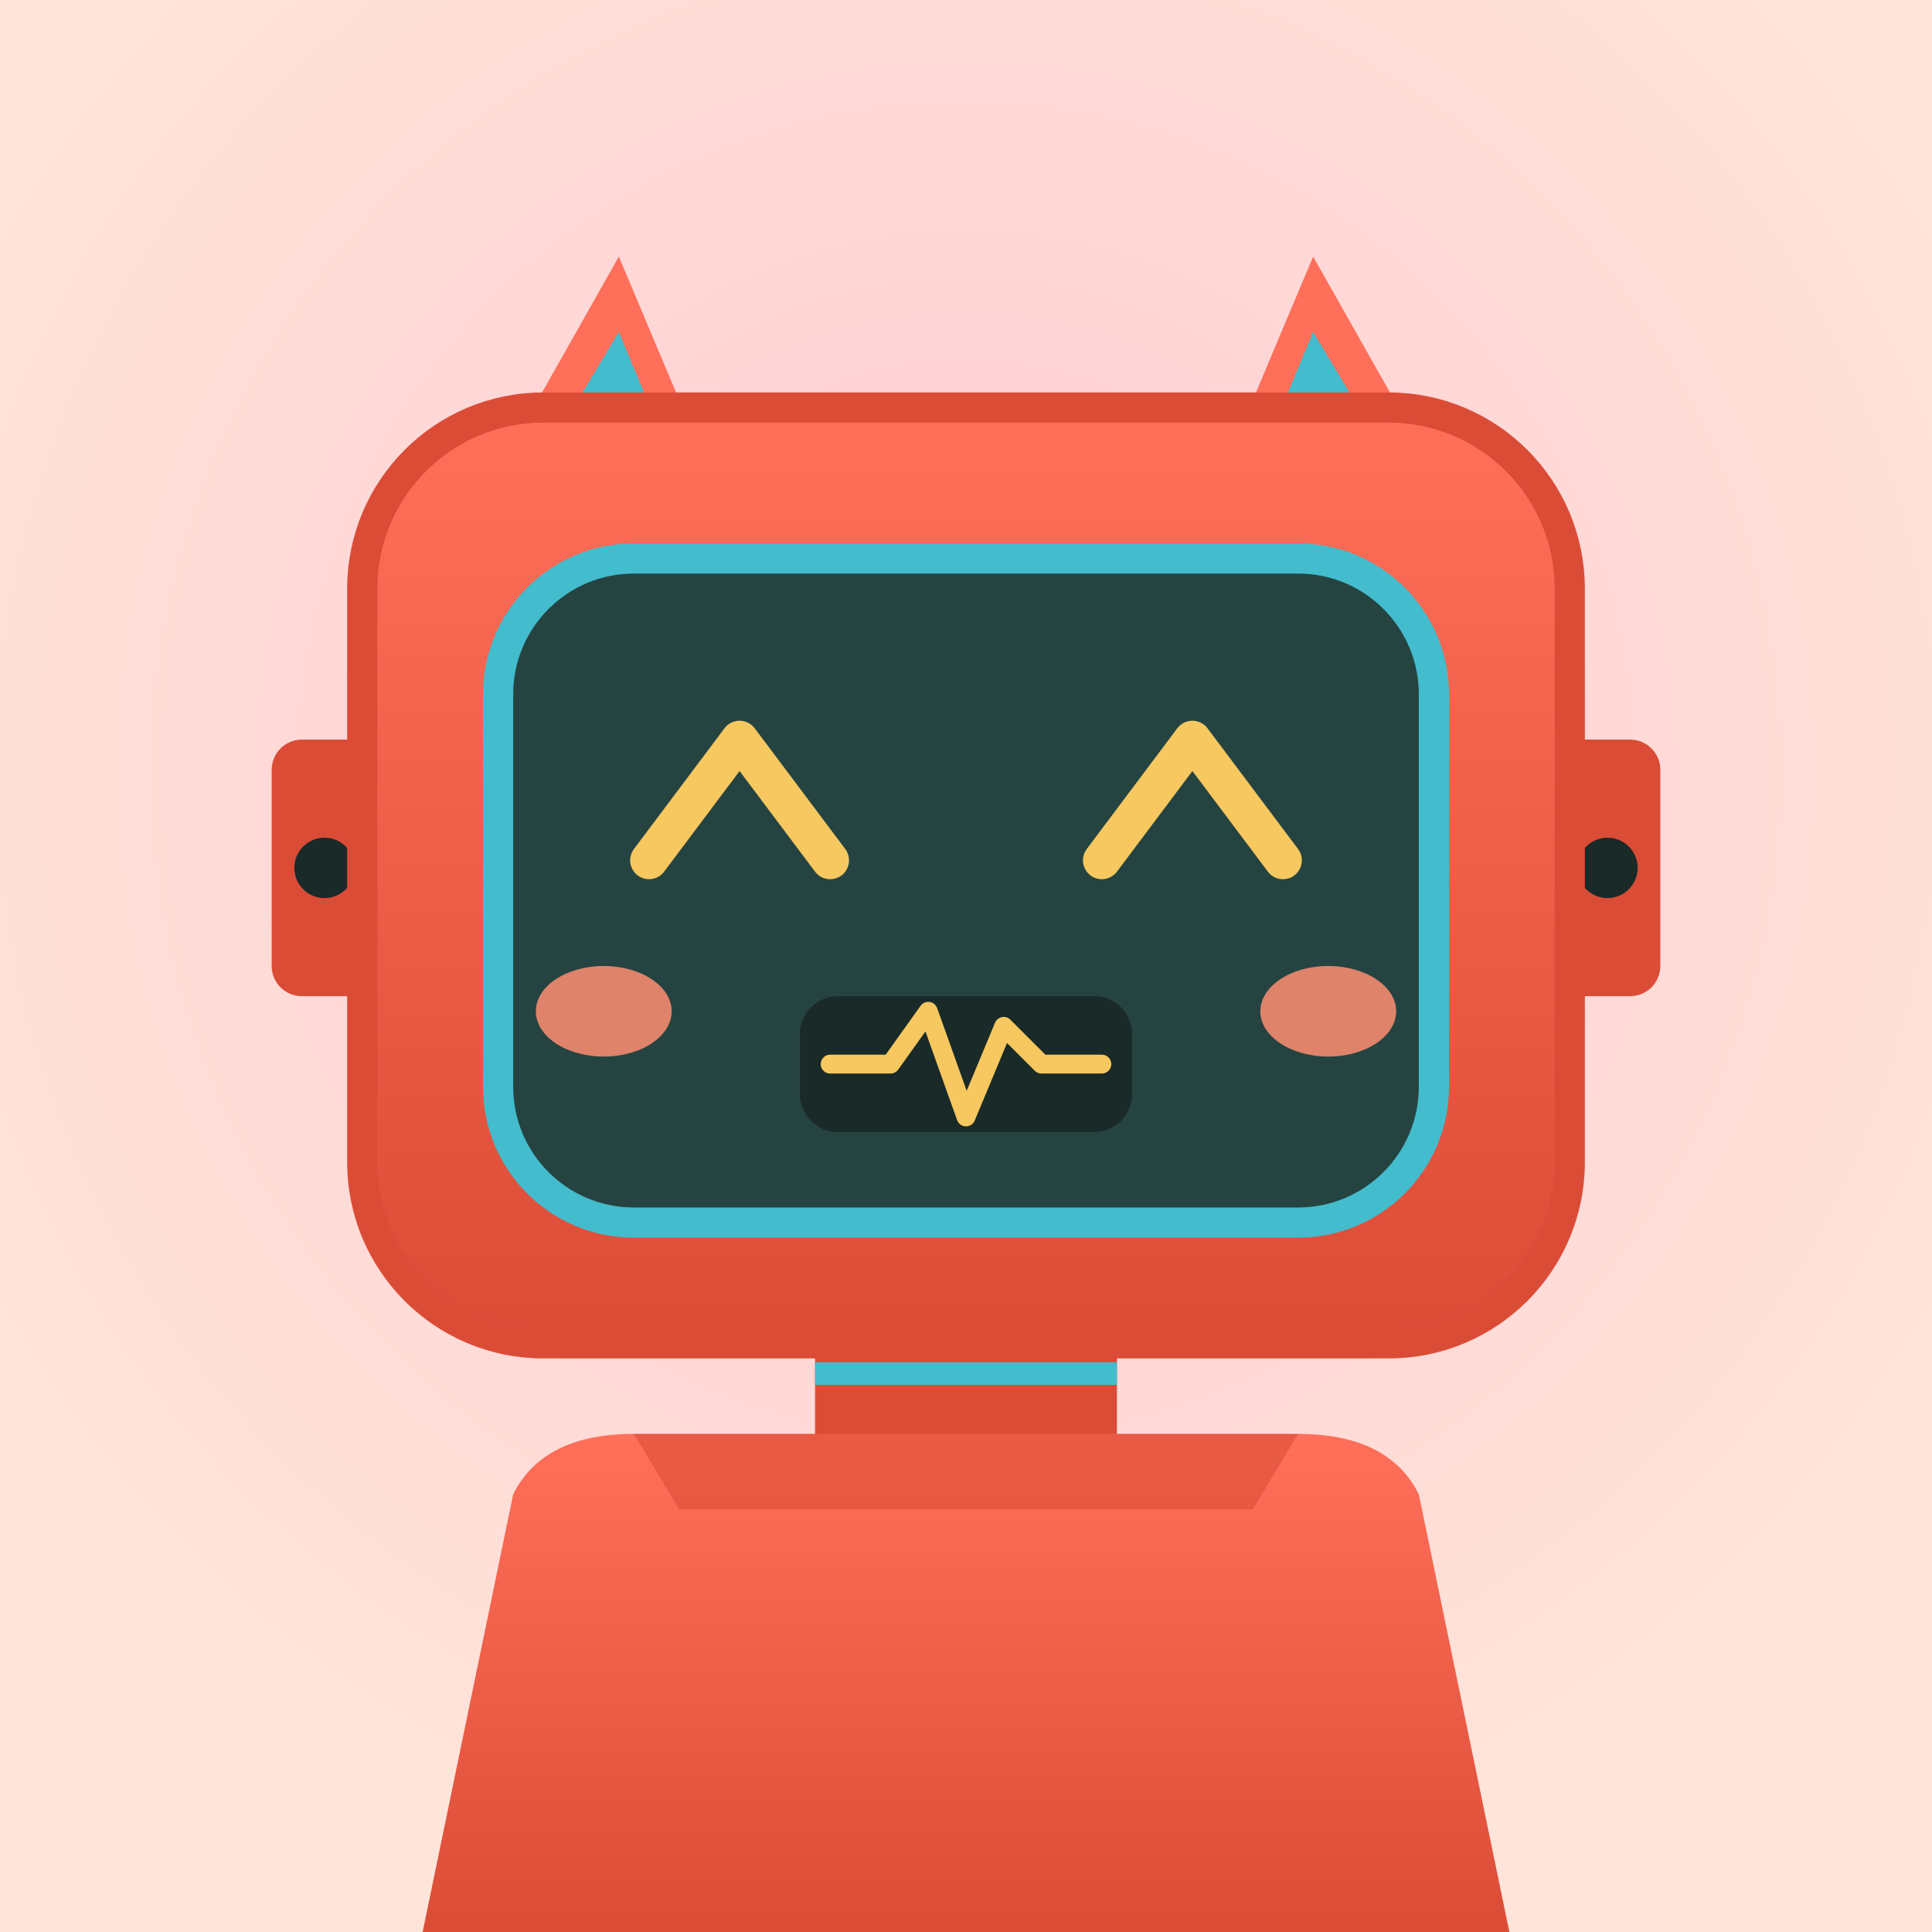
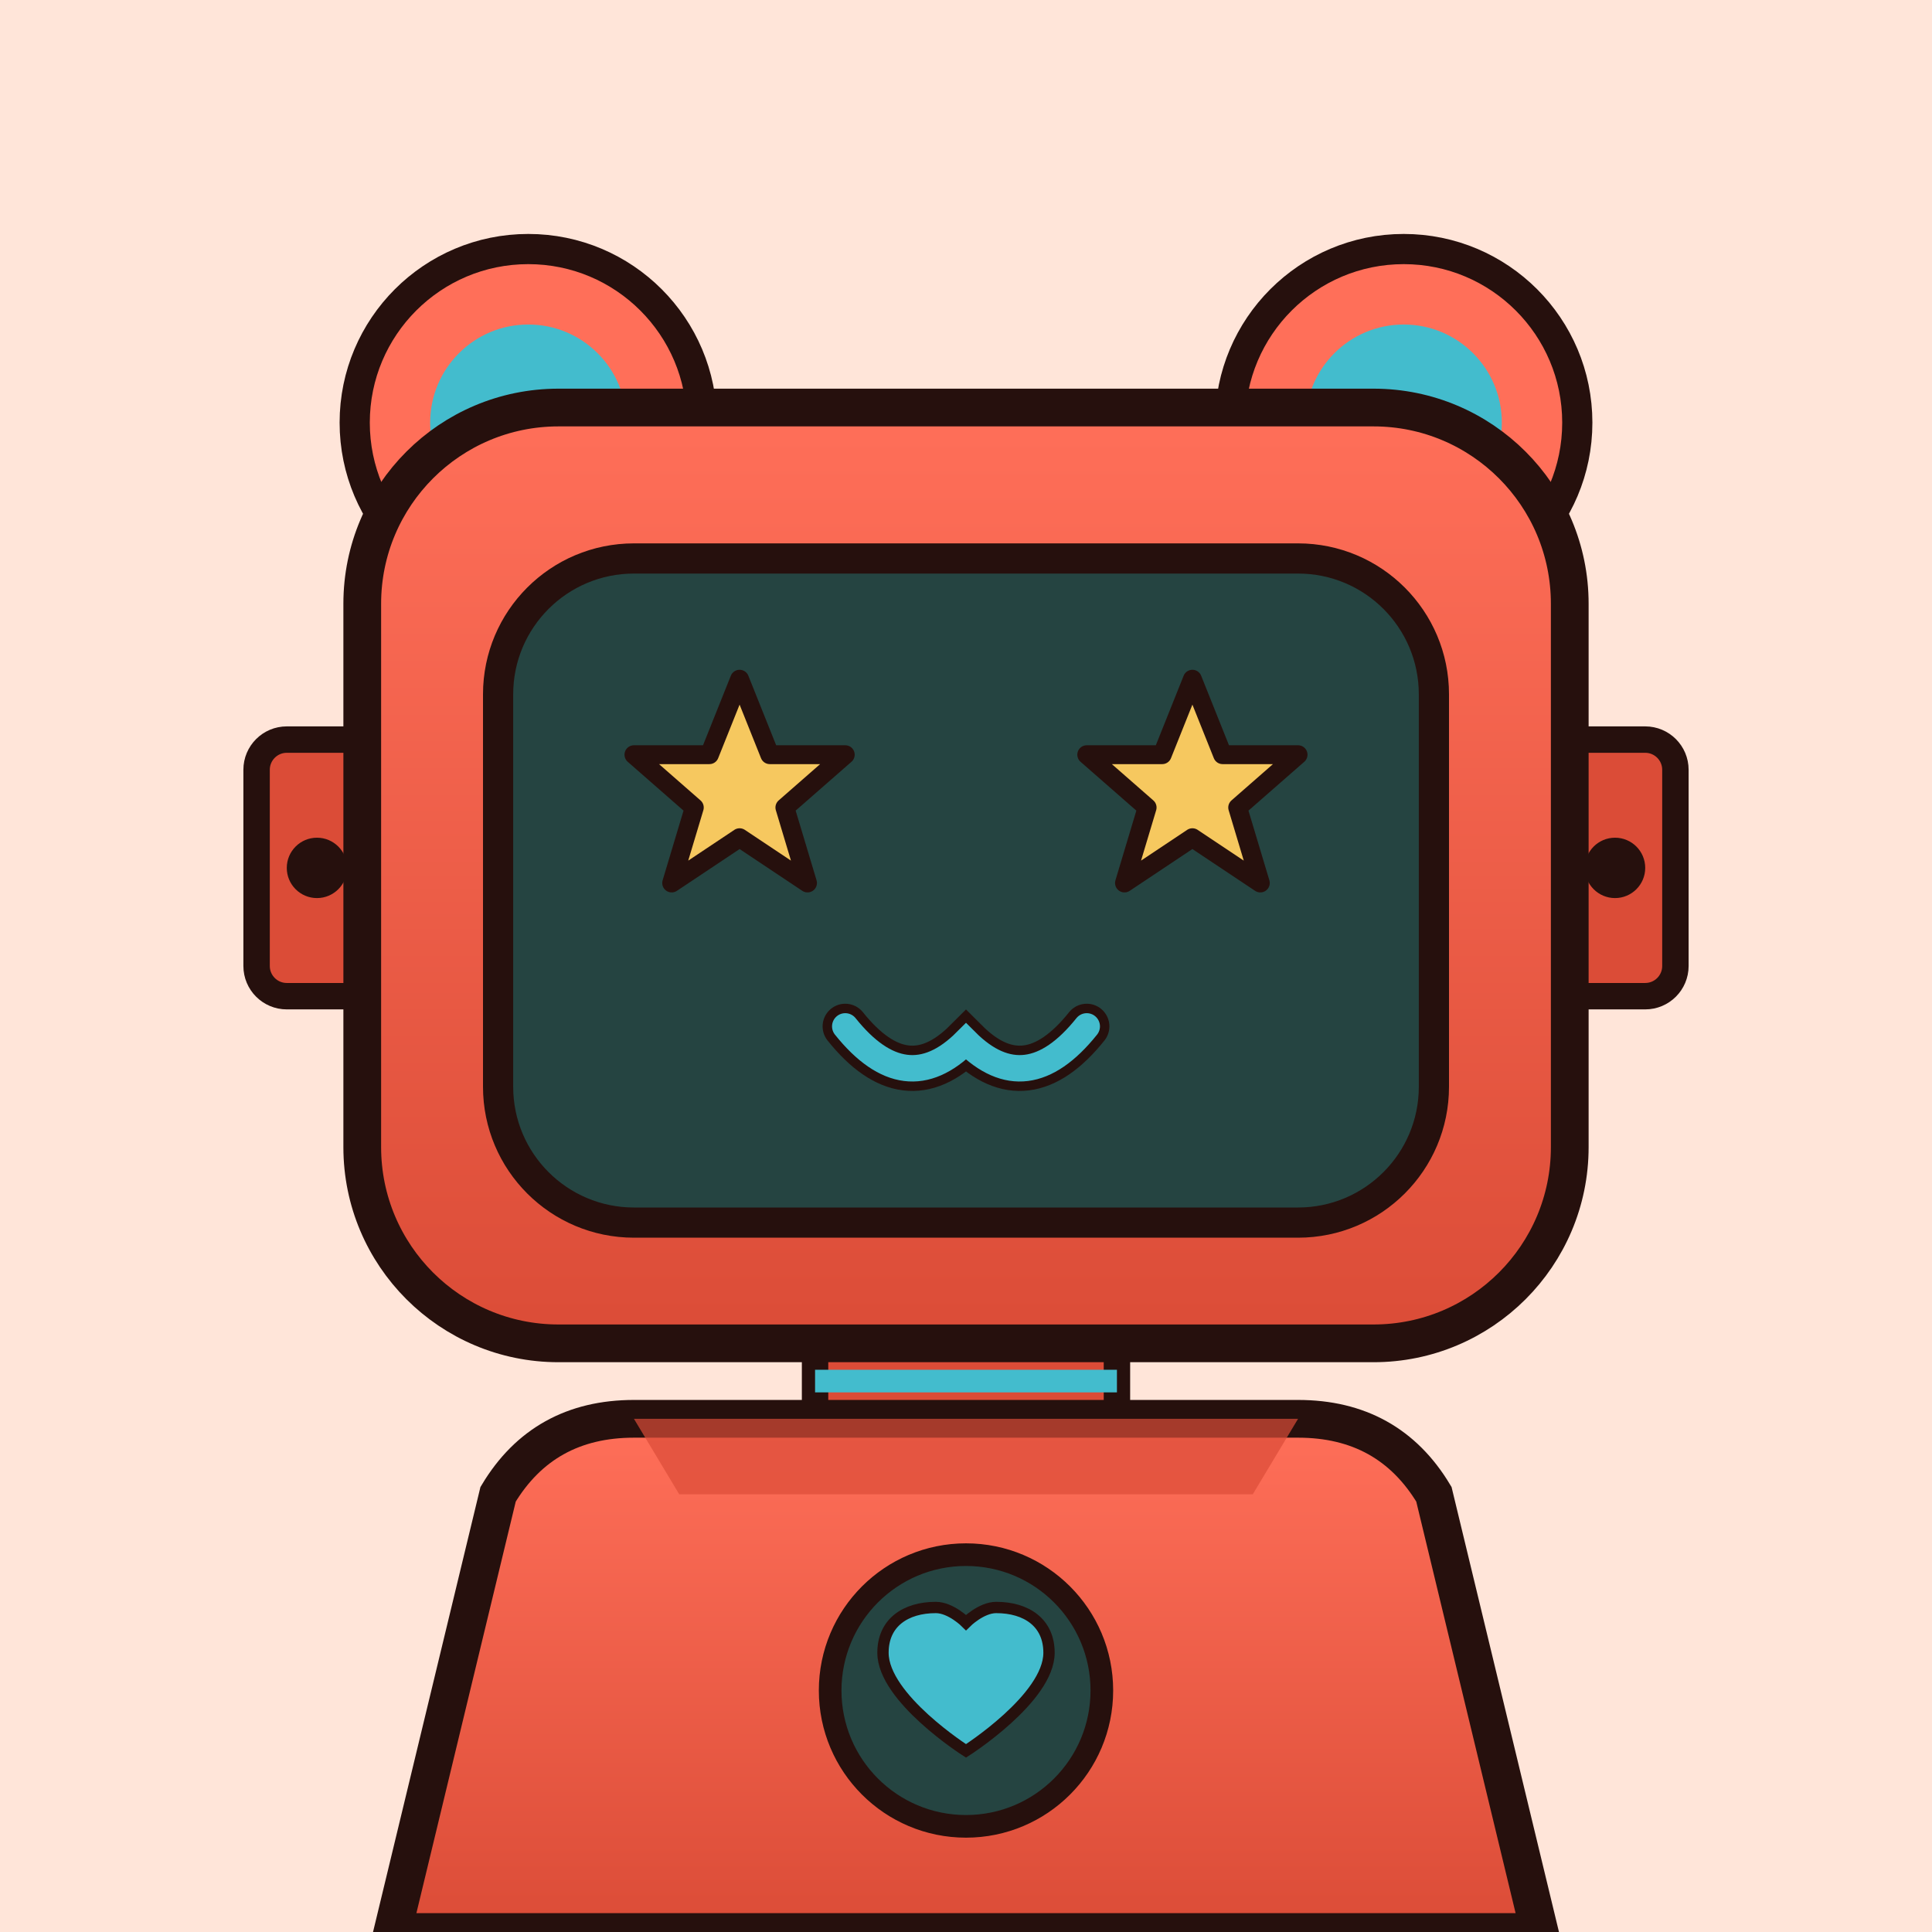
<svg xmlns="http://www.w3.org/2000/svg" viewBox="0 0 256 256" width="256" height="256">
  <defs>
    <clipPath id="avatar-clip">
      <rect x="0" y="0" width="256" height="256" rx="20" ry="20" />
    </clipPath>
    <linearGradient id="bg-grad-linear" x1="0%" y1="0%" x2="100%" y2="100%">
      <stop offset="0%" stop-color="#FFE5D9" />
      <stop offset="100%" stop-color="#FFCAD4" />
    </linearGradient>
    <radialGradient id="bg-grad-radial" cx="50%" cy="40%" r="60%">
      <stop offset="0%" stop-color="#FFCAD4" />
      <stop offset="100%" stop-color="#FFE5D9" />
    </radialGradient>
    <linearGradient id="chassis-grad" x1="0%" y1="0%" x2="0%" y2="100%">
      <stop offset="0%" stop-color="#FF6F59" />
      <stop offset="100%" stop-color="#DB4C37" />
    </linearGradient>
    <linearGradient id="metal-shine" x1="0%" y1="0%" x2="100%" y2="100%">
      <stop offset="0%" stop-color="#FFFFFF" stop-opacity="0.35" />
      <stop offset="50%" stop-color="#FFFFFF" stop-opacity="0.0" />
      <stop offset="100%" stop-color="#000000" stop-opacity="0.15" />
    </linearGradient>
  </defs>
-   <rect x="0" y="0" width="256" height="256" fill="url(#bg-grad-radial)" />
+   <rect x="0" y="0" width="256" height="256" fill="#FFE5D9" />
  <g clip-path="url(#avatar-clip)">
-     <rect x="108" y="165" width="40" height="30" rx="4" fill="#DB4C37" />
-     <line x1="108" y1="172" x2="148" y2="172" stroke="#43BCCD" stroke-width="3" />
-     <line x1="108" y1="182" x2="148" y2="182" stroke="#43BCCD" stroke-width="3" />
-     <path d="M 56 256 L 68 198 Q 72 190 84 190 L 172 190 Q 184 190 188 198 L 200 256 Z" fill="url(#chassis-grad)" />
-     <path d="M 84 190 L 172 190 L 166 200 L 90 200 Z" fill="#DB4C37" opacity="0.6" />
-     <rect x="36" y="98" width="14" height="34" rx="4" fill="#DB4C37" />
-     <circle cx="43" cy="115" r="4" fill="#192A28" />
-     <rect x="206" y="98" width="14" height="34" rx="4" fill="#DB4C37" />
-     <circle cx="213" cy="115" r="4" fill="#192A28" />
-     <polygon points="56,80 82,34 98,72" fill="#FF6F59" />
-     <polygon points="64,74 82,44 92,68" fill="#43BCCD" />
-     <polygon points="200,80 174,34 158,72" fill="#FF6F59" />
-     <polygon points="192,74 174,44 164,68" fill="#43BCCD" />
-     <rect x="48" y="54" width="160" height="124" rx="24" ry="24" fill="url(#chassis-grad)" stroke="#DB4C37" stroke-width="4" />
-     <rect x="66" y="74" width="124" height="88" rx="18" ry="18" fill="#254441" stroke="#43BCCD" stroke-width="4" />
-     <path d="M 86 114 L 98 98 L 110 114" fill="none" stroke="#F6C85F" stroke-width="5" stroke-linecap="round" stroke-linejoin="round" />
-     <path d="M 146 114 L 158 98 L 170 114" fill="none" stroke="#F6C85F" stroke-width="5" stroke-linecap="round" stroke-linejoin="round" />
-     <ellipse cx="80" cy="134" rx="9" ry="6" fill="#FF8E72" opacity="0.85" />
-     <ellipse cx="176" cy="134" rx="9" ry="6" fill="#FF8E72" opacity="0.85" />
-     <rect x="106" y="132" width="44" height="18" rx="5" fill="#192A28" />
-     <path d="M 110 141 L 118 141 L 123 134 L 128 148 L 133 136 L 138 141 L 146 141" fill="none" stroke="#F6C85F" stroke-width="2.5" stroke-linecap="round" stroke-linejoin="round" />
+     <rect x="108" y="165" width="40" height="30" rx="4" fill="#DB4C37" stroke="#26100D" stroke-width="3.5" />
+     <line x1="108" y1="173" x2="148" y2="173" stroke="#43BCCD" stroke-width="3" />
+     <line x1="108" y1="183" x2="148" y2="183" stroke="#43BCCD" stroke-width="3" />
+     <path d="M 52 256 L 66 198 Q 72 188 84 188 L 172 188 Q 184 188 190 198 L 204 256 Z" fill="url(#chassis-grad)" stroke="#26100D" stroke-width="5" />
+     <path d="M 84 188 L 172 188 L 166 198 L 90 198 Z" fill="#DB4C37" opacity="0.7" />
+     <circle cx="128" cy="224" r="18" fill="#254441" stroke="#26100D" stroke-width="3" />
+     <path d="M 128 232 C 128 232, 117 225, 117 219 C 117 215, 120 213, 124 213 C 126 213, 128 215, 128 215 C 128 215, 130 213, 132 213 C 136 213, 139 215, 139 219 C 139 225, 128 232, 128 232 Z" fill="#43BCCD" stroke="#26100D" stroke-width="1.5" />
+     <rect x="34" y="98" width="16" height="34" rx="4" fill="#DB4C37" stroke="#26100D" stroke-width="3.5" />
+     <circle cx="42" cy="115" r="4" fill="#26100D" />
+     <rect x="206" y="98" width="16" height="34" rx="4" fill="#DB4C37" stroke="#26100D" stroke-width="3.5" />
+     <circle cx="214" cy="115" r="4" fill="#26100D" />
+     <circle cx="70" cy="56" r="23" fill="#FF6F59" stroke="#26100D" stroke-width="4" />
+     <circle cx="70" cy="56" r="13" fill="#43BCCD" />
+     <circle cx="186" cy="56" r="23" fill="#FF6F59" stroke="#26100D" stroke-width="4" />
+     <circle cx="186" cy="56" r="13" fill="#43BCCD" />
+     <rect x="48" y="54" width="160" height="124" rx="26" ry="26" fill="url(#chassis-grad)" stroke="#26100D" stroke-width="5" />
+     <rect x="66" y="74" width="124" height="88" rx="18" ry="18" fill="#254441" stroke="#26100D" stroke-width="4" />
+     <polygon points="98,90 102,100 112,100 104,107 107,117 98,111 89,117 92,107 84,100 94,100" fill="#F6C85F" stroke="#26100D" stroke-width="2.5" stroke-linejoin="round" />
+     <polygon points="158,90 162,100 172,100 164,107 167,117 158,111 149,117 152,107 144,100 154,100" fill="#F6C85F" stroke="#26100D" stroke-width="2.5" stroke-linejoin="round" />
+     <path d="M 112 136 Q 120 146 128 138 Q 136 146 144 136" fill="none" stroke="#26100D" stroke-width="6" stroke-linecap="round" />
+     <path d="M 112 136 Q 120 146 128 138 Q 136 146 144 136" fill="none" stroke="#43BCCD" stroke-width="3.5" stroke-linecap="round" />
  </g>
</svg>
